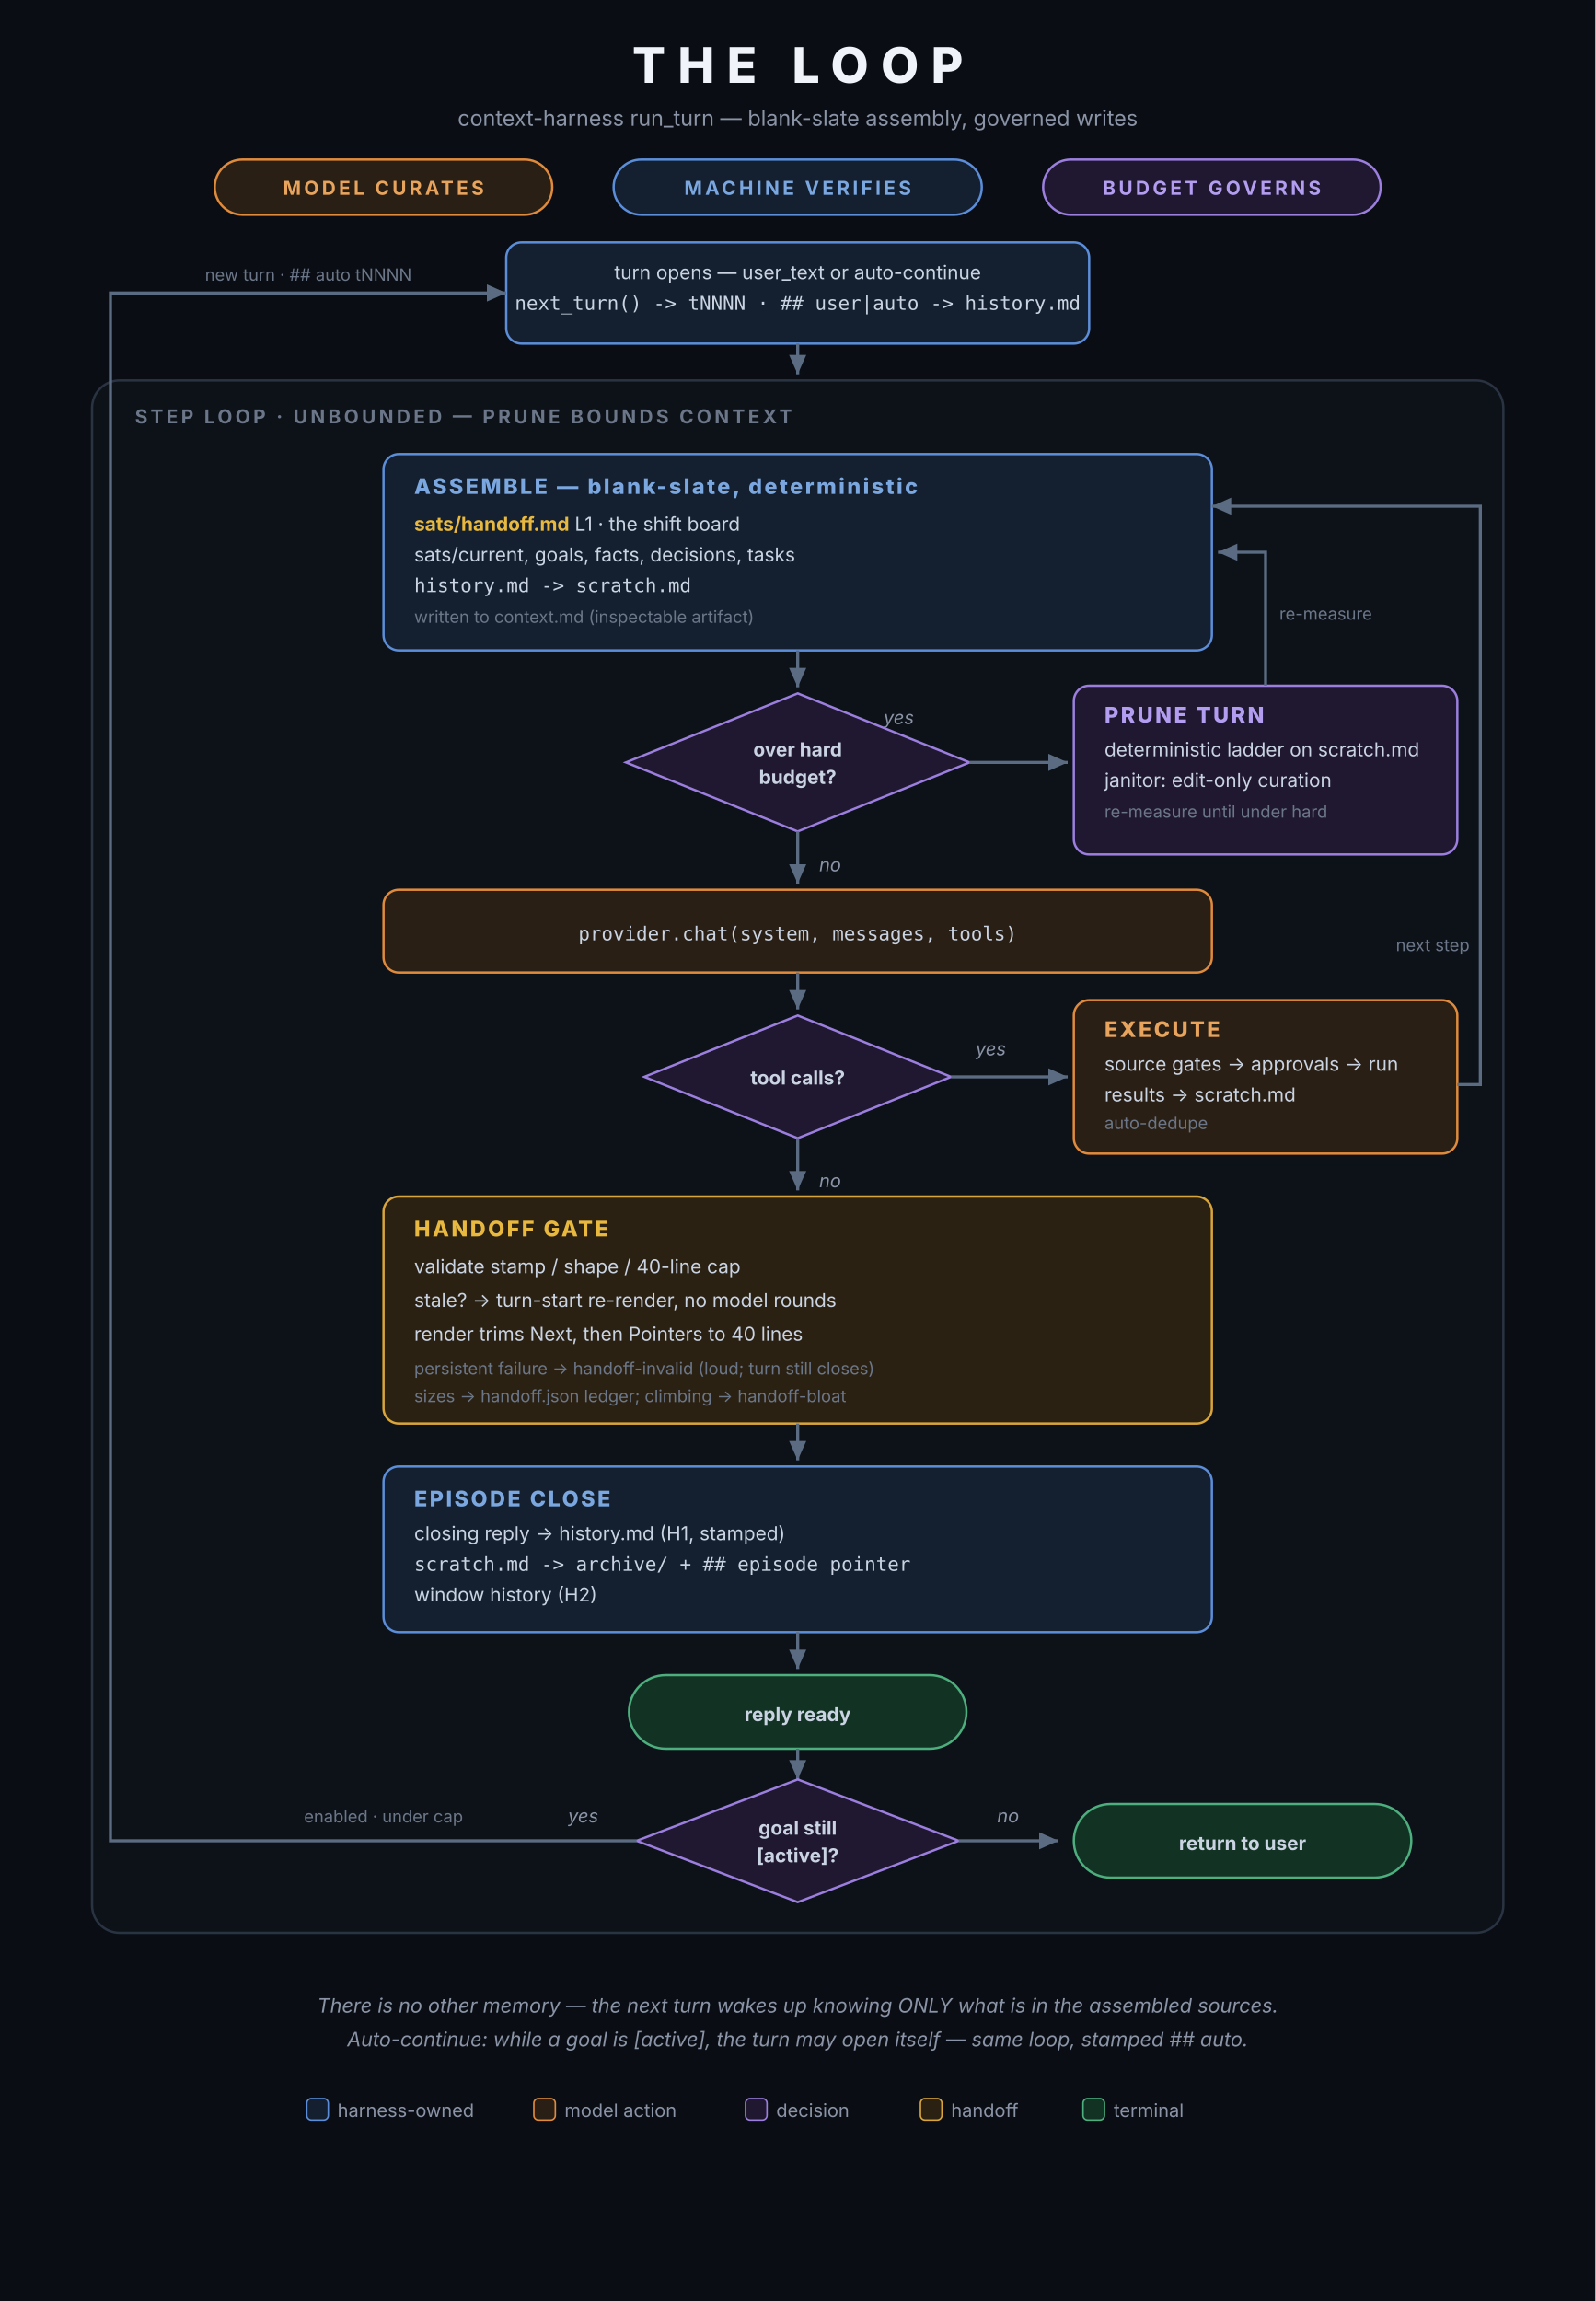
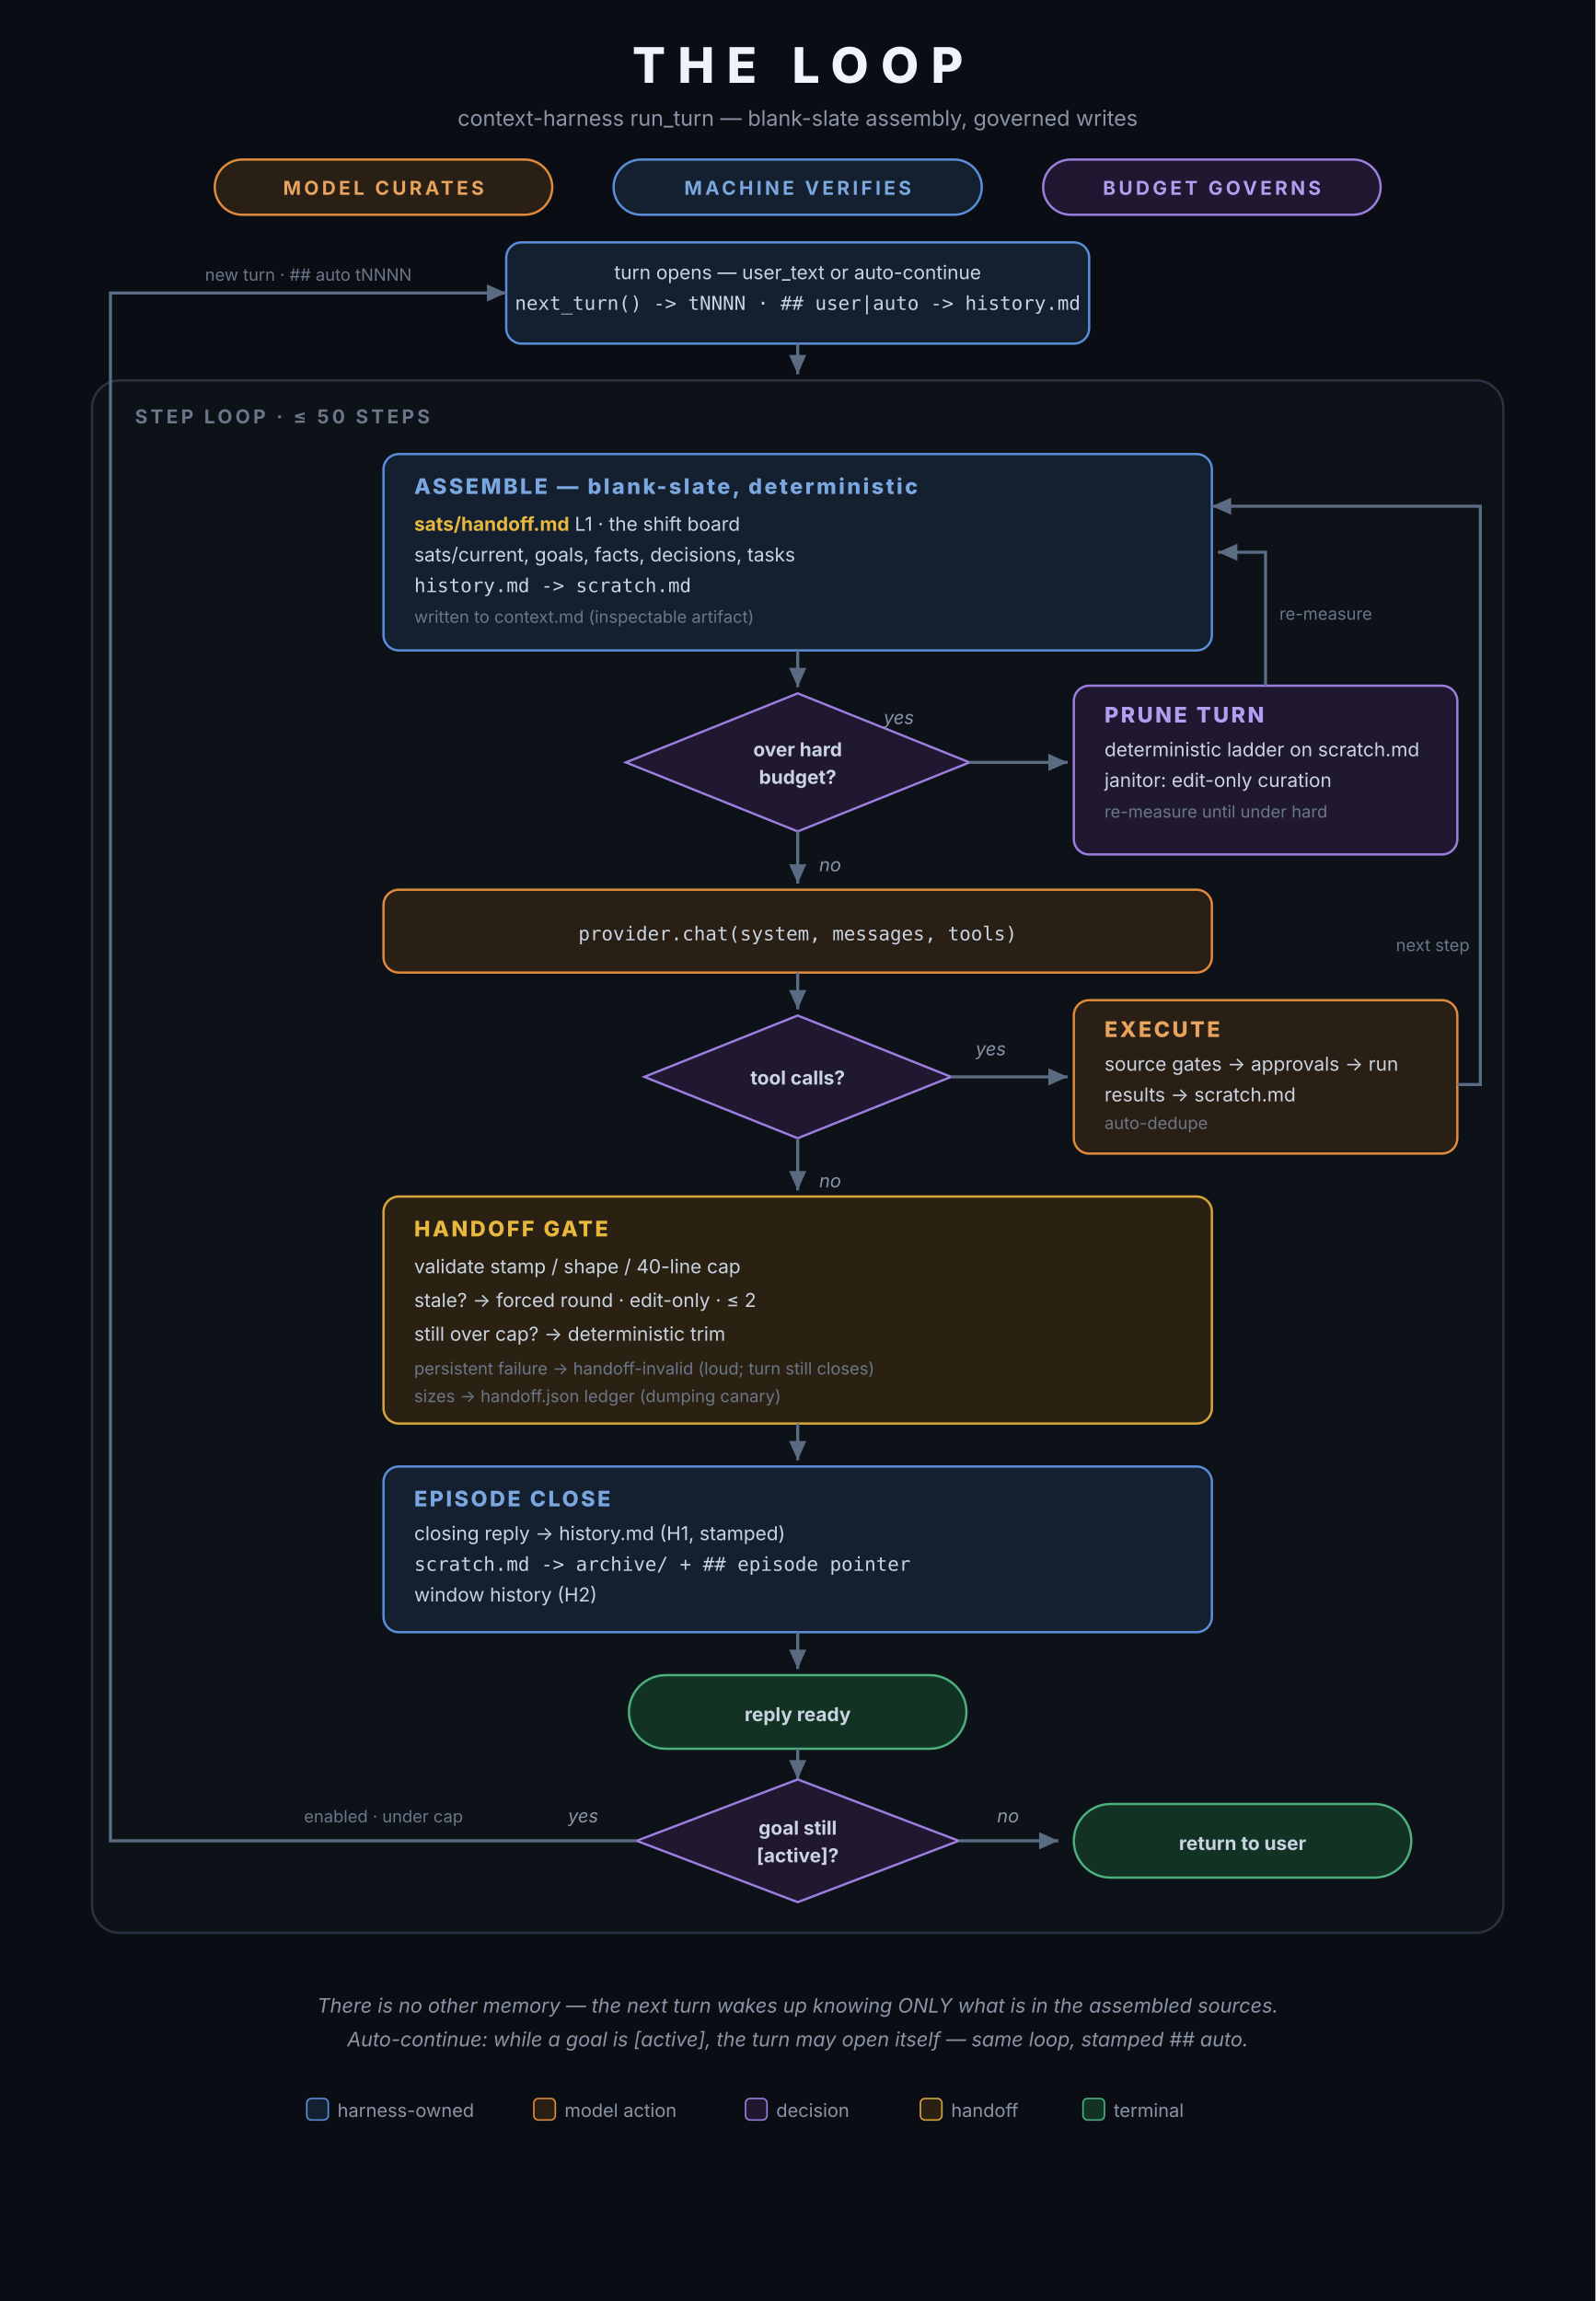
<svg xmlns="http://www.w3.org/2000/svg" width="1040" height="1500" viewBox="0 0 1040 1500" font-family="system-ui, -apple-system, 'Segoe UI', sans-serif">
  <defs>
    <marker id="arrow" viewBox="0 0 10 10" refX="9" refY="5" markerWidth="7" markerHeight="7" orient="auto-start-reverse">
      <path d="M 0 1 L 9 5 L 0 9 z" fill="#5a6b82" />
    </marker>
    <style>
      .title { font-size: 32px; font-weight: 800; letter-spacing: 8px; fill: #f0f4fa; }
      .subtitle { font-size: 14px; fill: #8a94a6; }
      .pill { font-size: 12.5px; font-weight: 700; letter-spacing: 2px; }
      .boxtitle { font-size: 14px; font-weight: 800; letter-spacing: 1.5px; }
      .body { font-size: 12.5px; fill: #c9d3e2; }
      .code { font-family: ui-monospace, 'Cascadia Mono', Consolas, monospace; font-size: 12.5px; fill: #c9d3e2; }
      .branch { font-size: 12px; font-style: italic; fill: #8a94a6; }
      .note { font-size: 11px; fill: #6b7688; }
      .foot { font-size: 13px; font-style: italic; fill: #8a94a6; }
      .gold { fill: #e8b93e; }
    </style>
  </defs>
  <rect width="1040" height="1500" fill="#0a0e14" />
  <text x="520" y="54" text-anchor="middle" class="title">THE LOOP</text>
  <text x="520" y="82" text-anchor="middle" class="subtitle">context-harness run_turn — blank-slate assembly, governed writes</text>
  <g>
    <rect x="140" y="104" width="220" height="36" rx="18" fill="#2a1f14" stroke="#e08a3c" stroke-width="1.5" />
    <text x="250" y="127" text-anchor="middle" class="pill" fill="#e8a45c">MODEL CURATES</text>
    <rect x="400" y="104" width="240" height="36" rx="18" fill="#14202f" stroke="#5b8dd9" stroke-width="1.5" />
    <text x="520" y="127" text-anchor="middle" class="pill" fill="#7ba7e0">MACHINE VERIFIES</text>
    <rect x="680" y="104" width="220" height="36" rx="18" fill="#1f1830" stroke="#9b7ede" stroke-width="1.5" />
    <text x="790" y="127" text-anchor="middle" class="pill" fill="#b39df0">BUDGET GOVERNS</text>
  </g>
  <g>
    <rect x="330" y="158" width="380" height="66" rx="10" fill="#14202f" stroke="#5b8dd9" stroke-width="1.5" />
    <text x="520" y="182" text-anchor="middle" class="body">turn opens — user_text or auto-continue</text>
    <text x="520" y="202" text-anchor="middle" class="code">next_turn() -&gt; tNNNN · ## user|auto -&gt; history.md</text>
  </g>
  <line x1="520" y1="224" x2="520" y2="244" stroke="#5a6b82" stroke-width="2" marker-end="url(#arrow)" />
  <rect x="60" y="248" width="920" height="1012" rx="18" fill="#0d1219" stroke="#2a3342" stroke-width="1.5" />
-   <text x="88" y="276" class="pill" fill="#6b7688">STEP LOOP · UNBOUNDED — PRUNE BOUNDS CONTEXT</text>
+   <text x="88" y="276" class="pill" fill="#6b7688">STEP LOOP · ≤ 50 STEPS</text>
  <g>
    <rect x="250" y="296" width="540" height="128" rx="10" fill="#14202f" stroke="#5b8dd9" stroke-width="1.5" />
    <text x="270" y="322" class="boxtitle" fill="#7ba7e0">ASSEMBLE — blank-slate, deterministic</text>
    <text x="270" y="346" class="body">
      <tspan class="gold" font-weight="700">sats/handoff.md</tspan>  L1 · the shift board</text>
    <text x="270" y="366" class="body">sats/current, goals, facts, decisions, tasks</text>
    <text x="270" y="386" class="code">history.md  -&gt;  scratch.md</text>
    <text x="270" y="406" class="note">written to context.md (inspectable artifact)</text>
  </g>
  <line x1="520" y1="424" x2="520" y2="448" stroke="#5a6b82" stroke-width="2" marker-end="url(#arrow)" />
  <g>
    <polygon points="520,452 632,497 520,542 408,497" fill="#1f1830" stroke="#9b7ede" stroke-width="1.5" />
    <text x="520" y="493" text-anchor="middle" class="body" font-weight="700">over hard</text>
    <text x="520" y="511" text-anchor="middle" class="body" font-weight="700">budget?</text>
    <text x="576" y="472" class="branch">yes</text>
  </g>
  <line x1="632" y1="497" x2="696" y2="497" stroke="#5a6b82" stroke-width="2" marker-end="url(#arrow)" />
  <g>
    <rect x="700" y="447" width="250" height="110" rx="10" fill="#1f1830" stroke="#9b7ede" stroke-width="1.5" />
    <text x="720" y="471" class="boxtitle" fill="#b39df0">PRUNE TURN</text>
    <text x="720" y="493" class="body">deterministic ladder on scratch.md</text>
    <text x="720" y="513" class="body">janitor: edit-only curation</text>
    <text x="720" y="533" class="note">re-measure until under hard</text>
  </g>
  <polyline points="825,447 825,360 794,360" fill="none" stroke="#5a6b82" stroke-width="2" marker-end="url(#arrow)" />
  <text x="834" y="404" class="note">re-measure</text>
  <text x="534" y="568" class="branch">no</text>
  <line x1="520" y1="542" x2="520" y2="576" stroke="#5a6b82" stroke-width="2" marker-end="url(#arrow)" />
  <g>
    <rect x="250" y="580" width="540" height="54" rx="10" fill="#2a1f14" stroke="#e08a3c" stroke-width="1.5" />
    <text x="520" y="613" text-anchor="middle" class="code">provider.chat(system, messages, tools)</text>
  </g>
  <line x1="520" y1="634" x2="520" y2="658" stroke="#5a6b82" stroke-width="2" marker-end="url(#arrow)" />
  <g>
    <polygon points="520,662 620,702 520,742 420,702" fill="#1f1830" stroke="#9b7ede" stroke-width="1.5" />
    <text x="520" y="707" text-anchor="middle" class="body" font-weight="700">tool calls?</text>
    <text x="636" y="688" class="branch">yes</text>
  </g>
  <line x1="620" y1="702" x2="696" y2="702" stroke="#5a6b82" stroke-width="2" marker-end="url(#arrow)" />
  <g>
    <rect x="700" y="652" width="250" height="100" rx="10" fill="#2a1f14" stroke="#e08a3c" stroke-width="1.5" />
    <text x="720" y="676" class="boxtitle" fill="#e8a45c">EXECUTE</text>
    <text x="720" y="698" class="body">source gates -&gt; approvals -&gt; run</text>
    <text x="720" y="718" class="body">results -&gt; scratch.md</text>
    <text x="720" y="736" class="note">auto-dedupe</text>
  </g>
  <polyline points="950,707 965,707 965,330 790,330" fill="none" stroke="#5a6b82" stroke-width="2" marker-end="url(#arrow)" />
  <text x="958" y="620" text-anchor="end" class="note">next step</text>
  <text x="534" y="774" class="branch">no</text>
  <line x1="520" y1="742" x2="520" y2="776" stroke="#5a6b82" stroke-width="2" marker-end="url(#arrow)" />
  <g>
    <rect x="250" y="780" width="540" height="148" rx="10" fill="#2a2113" stroke="#d9a53b" stroke-width="1.5" />
    <text x="270" y="806" class="boxtitle gold">HANDOFF GATE</text>
    <text x="270" y="830" class="body">validate stamp / shape / 40-line cap</text>
-     <text x="270" y="852" class="body">stale? -&gt; turn-start re-render, no model rounds</text>
-     <text x="270" y="874" class="body">render trims Next, then Pointers to 40 lines</text>
+     <text x="270" y="852" class="body">stale? -&gt; forced round · edit-only · ≤ 2</text>
+     <text x="270" y="874" class="body">still over cap? -&gt; deterministic trim</text>
    <text x="270" y="896" class="note">persistent failure -&gt; handoff-invalid (loud; turn still closes)</text>
-     <text x="270" y="914" class="note">sizes -&gt; handoff.json ledger; climbing -&gt; handoff-bloat</text>
+     <text x="270" y="914" class="note">sizes -&gt; handoff.json ledger (dumping canary)</text>
  </g>
  <line x1="520" y1="928" x2="520" y2="952" stroke="#5a6b82" stroke-width="2" marker-end="url(#arrow)" />
  <g>
    <rect x="250" y="956" width="540" height="108" rx="10" fill="#14202f" stroke="#5b8dd9" stroke-width="1.5" />
    <text x="270" y="982" class="boxtitle" fill="#7ba7e0">EPISODE CLOSE</text>
    <text x="270" y="1004" class="body">closing reply -&gt; history.md (H1, stamped)</text>
    <text x="270" y="1024" class="code">scratch.md -&gt; archive/  +  ## episode pointer</text>
    <text x="270" y="1044" class="body">window history (H2)</text>
  </g>
  <line x1="520" y1="1064" x2="520" y2="1088" stroke="#5a6b82" stroke-width="2" marker-end="url(#arrow)" />
  <g>
    <rect x="410" y="1092" width="220" height="48" rx="24" fill="#123324" stroke="#4caf7d" stroke-width="1.5" />
    <text x="520" y="1122" text-anchor="middle" class="body" font-weight="700" fill="#8fd8ab">reply ready</text>
  </g>
  <line x1="520" y1="1140" x2="520" y2="1160" stroke="#5a6b82" stroke-width="2" marker-end="url(#arrow)" />
  <g>
    <polygon points="520,1160 625,1200 520,1240 415,1200" fill="#1f1830" stroke="#9b7ede" stroke-width="1.5" />
    <text x="520" y="1196" text-anchor="middle" class="body" font-weight="700">goal still</text>
    <text x="520" y="1214" text-anchor="middle" class="body" font-weight="700">[active]?</text>
    <text x="390" y="1188" text-anchor="end" class="branch">yes</text>
    <text x="650" y="1188" class="branch">no</text>
  </g>
  <text x="250" y="1188" text-anchor="middle" class="note">enabled · under cap</text>
  <polyline points="415,1200 72,1200 72,191 330,191" fill="none" stroke="#5a6b82" stroke-width="2" marker-end="url(#arrow)" />
  <text x="201" y="183" text-anchor="middle" class="note">new turn · ## auto tNNNN</text>
  <line x1="625" y1="1200" x2="690" y2="1200" stroke="#5a6b82" stroke-width="2" marker-end="url(#arrow)" />
  <g>
    <rect x="700" y="1176" width="220" height="48" rx="24" fill="#123324" stroke="#4caf7d" stroke-width="1.5" />
    <text x="810" y="1206" text-anchor="middle" class="body" font-weight="700" fill="#8fd8ab">return to user</text>
  </g>
  <text x="520" y="1312" text-anchor="middle" class="foot">There is no other memory — the next turn wakes up knowing ONLY what is in the assembled sources.</text>
  <text x="520" y="1334" text-anchor="middle" class="foot">Auto-continue: while a goal is [active], the turn may open itself — same loop, stamped ## auto.</text>
  <g font-size="12" fill="#8a94a6">
    <rect x="200" y="1368" width="14" height="14" rx="3" fill="#14202f" stroke="#5b8dd9" />
    <text x="220" y="1380">harness-owned</text>
    <rect x="348" y="1368" width="14" height="14" rx="3" fill="#2a1f14" stroke="#e08a3c" />
    <text x="368" y="1380">model action</text>
    <rect x="486" y="1368" width="14" height="14" rx="3" fill="#1f1830" stroke="#9b7ede" />
    <text x="506" y="1380">decision</text>
    <rect x="600" y="1368" width="14" height="14" rx="3" fill="#2a2113" stroke="#d9a53b" />
    <text x="620" y="1380">handoff</text>
    <rect x="706" y="1368" width="14" height="14" rx="3" fill="#123324" stroke="#4caf7d" />
    <text x="726" y="1380">terminal</text>
  </g>
</svg>
